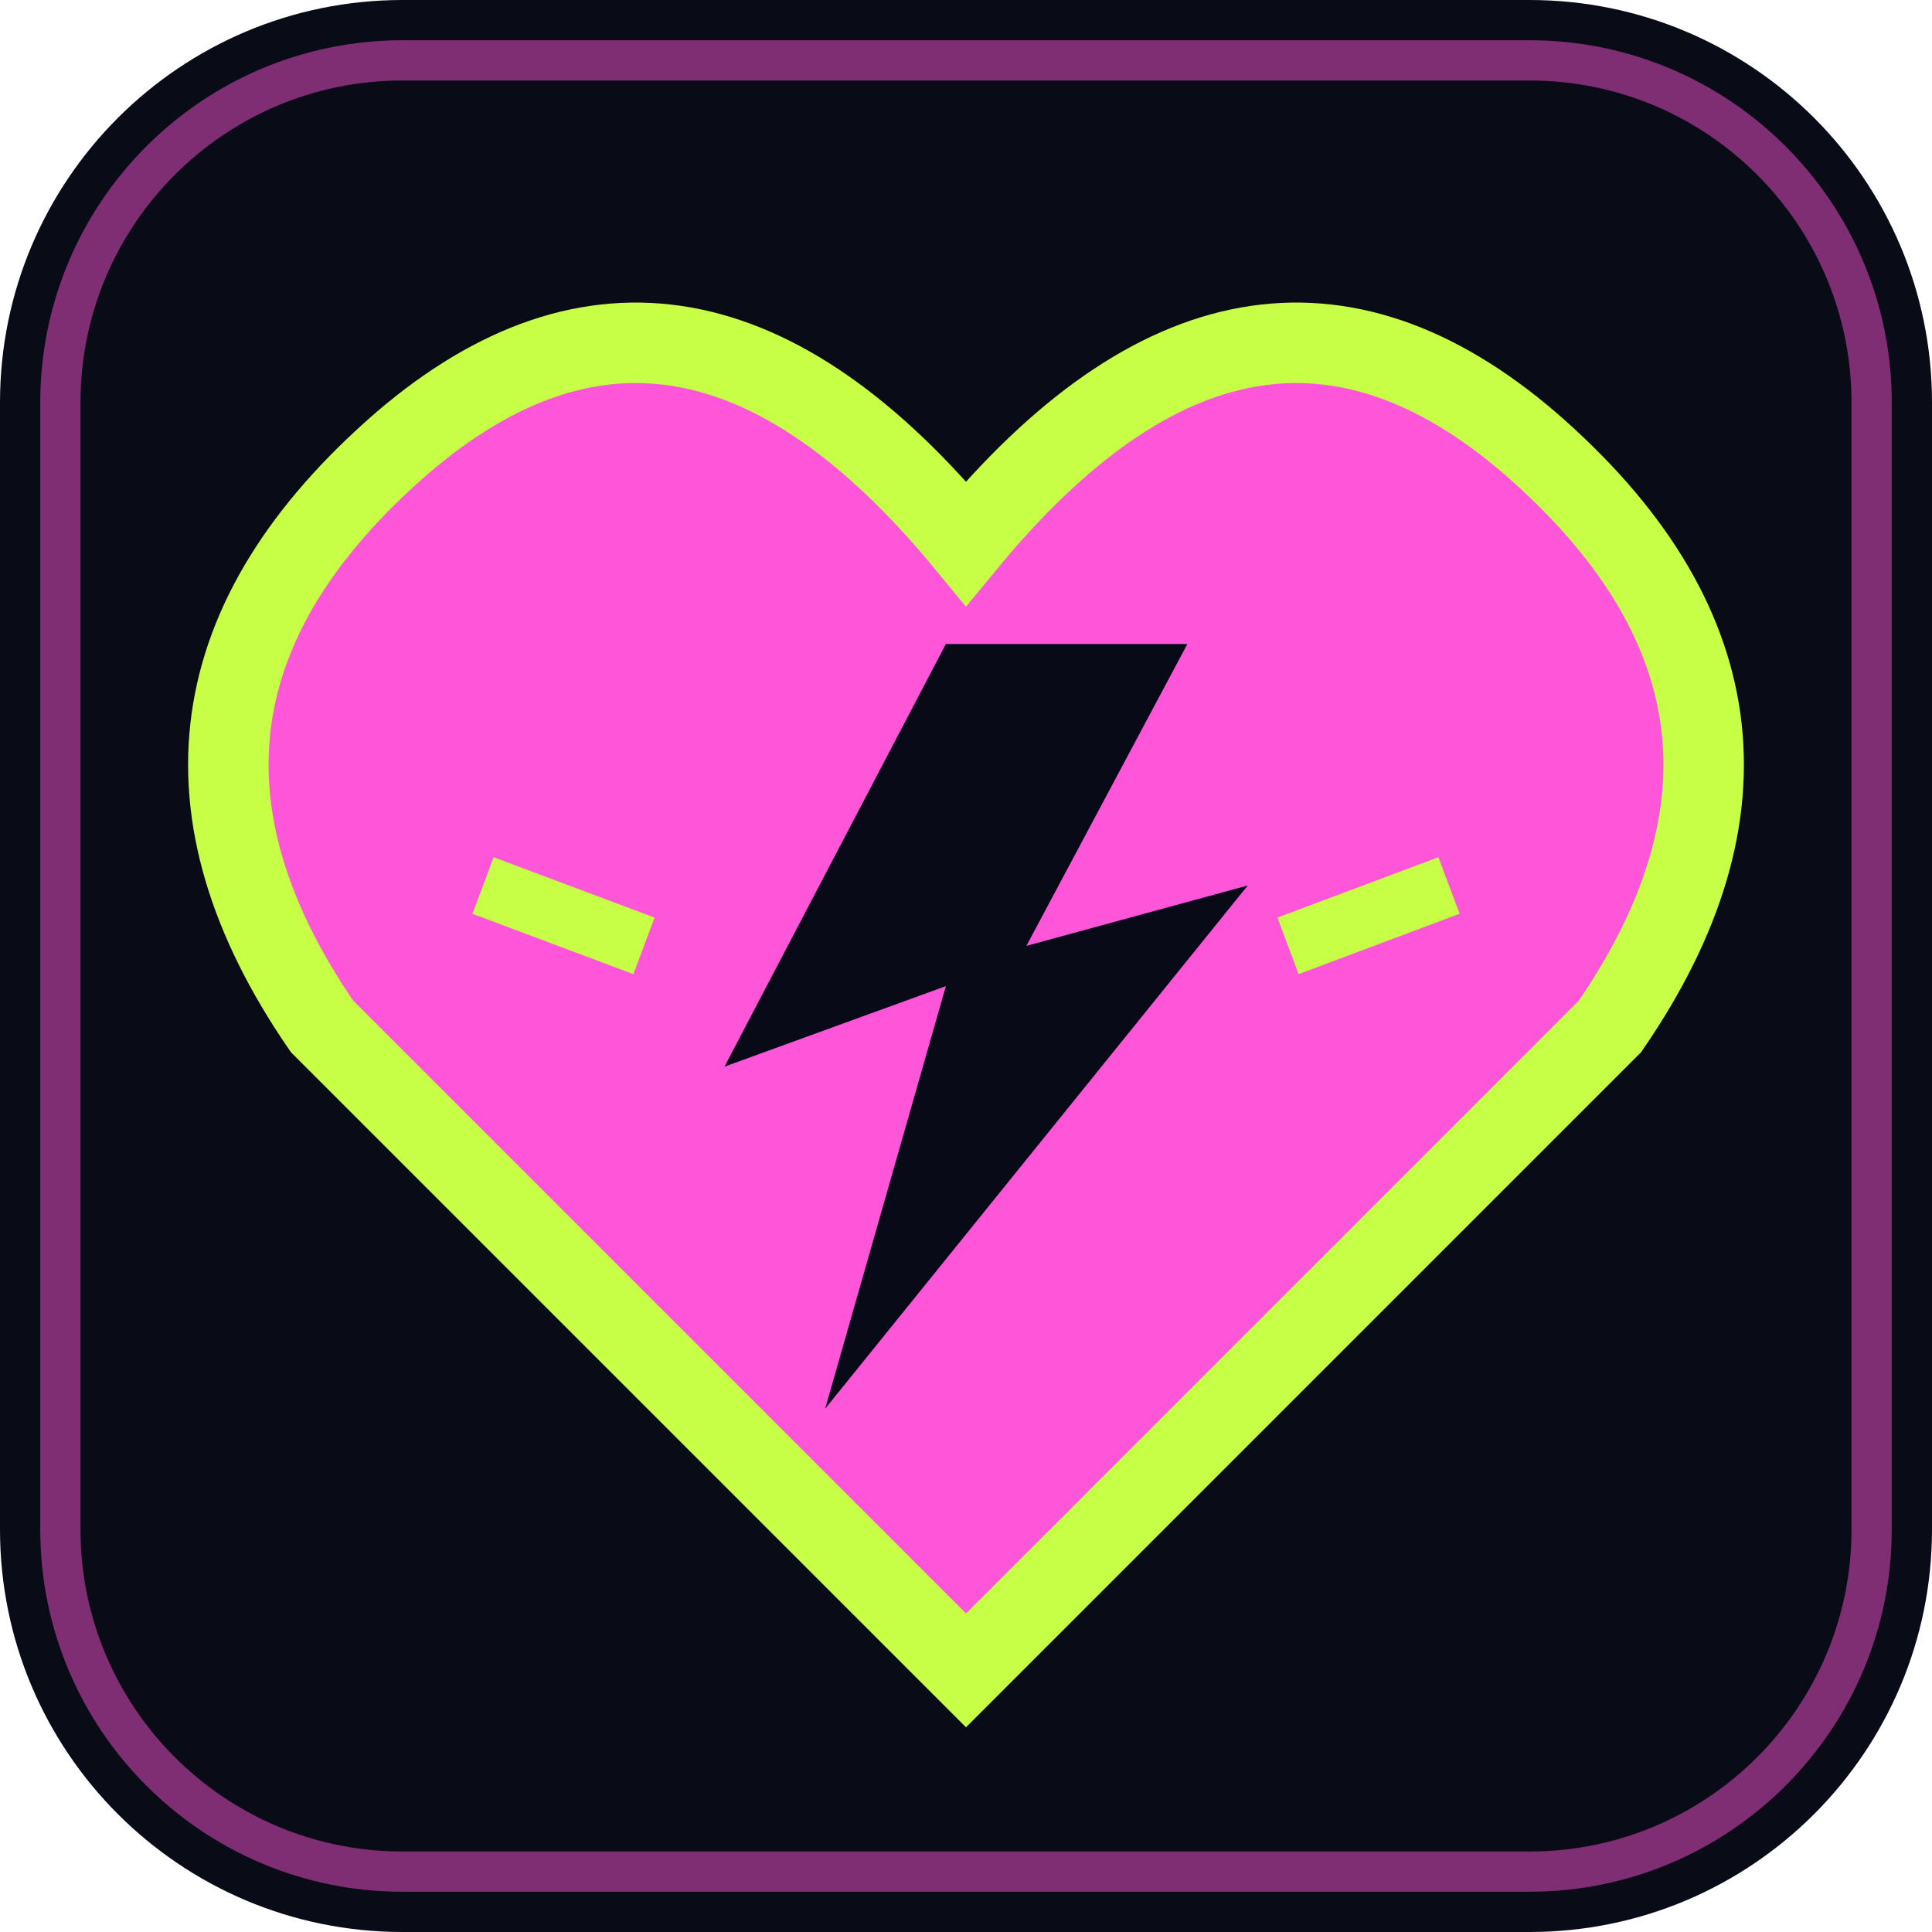
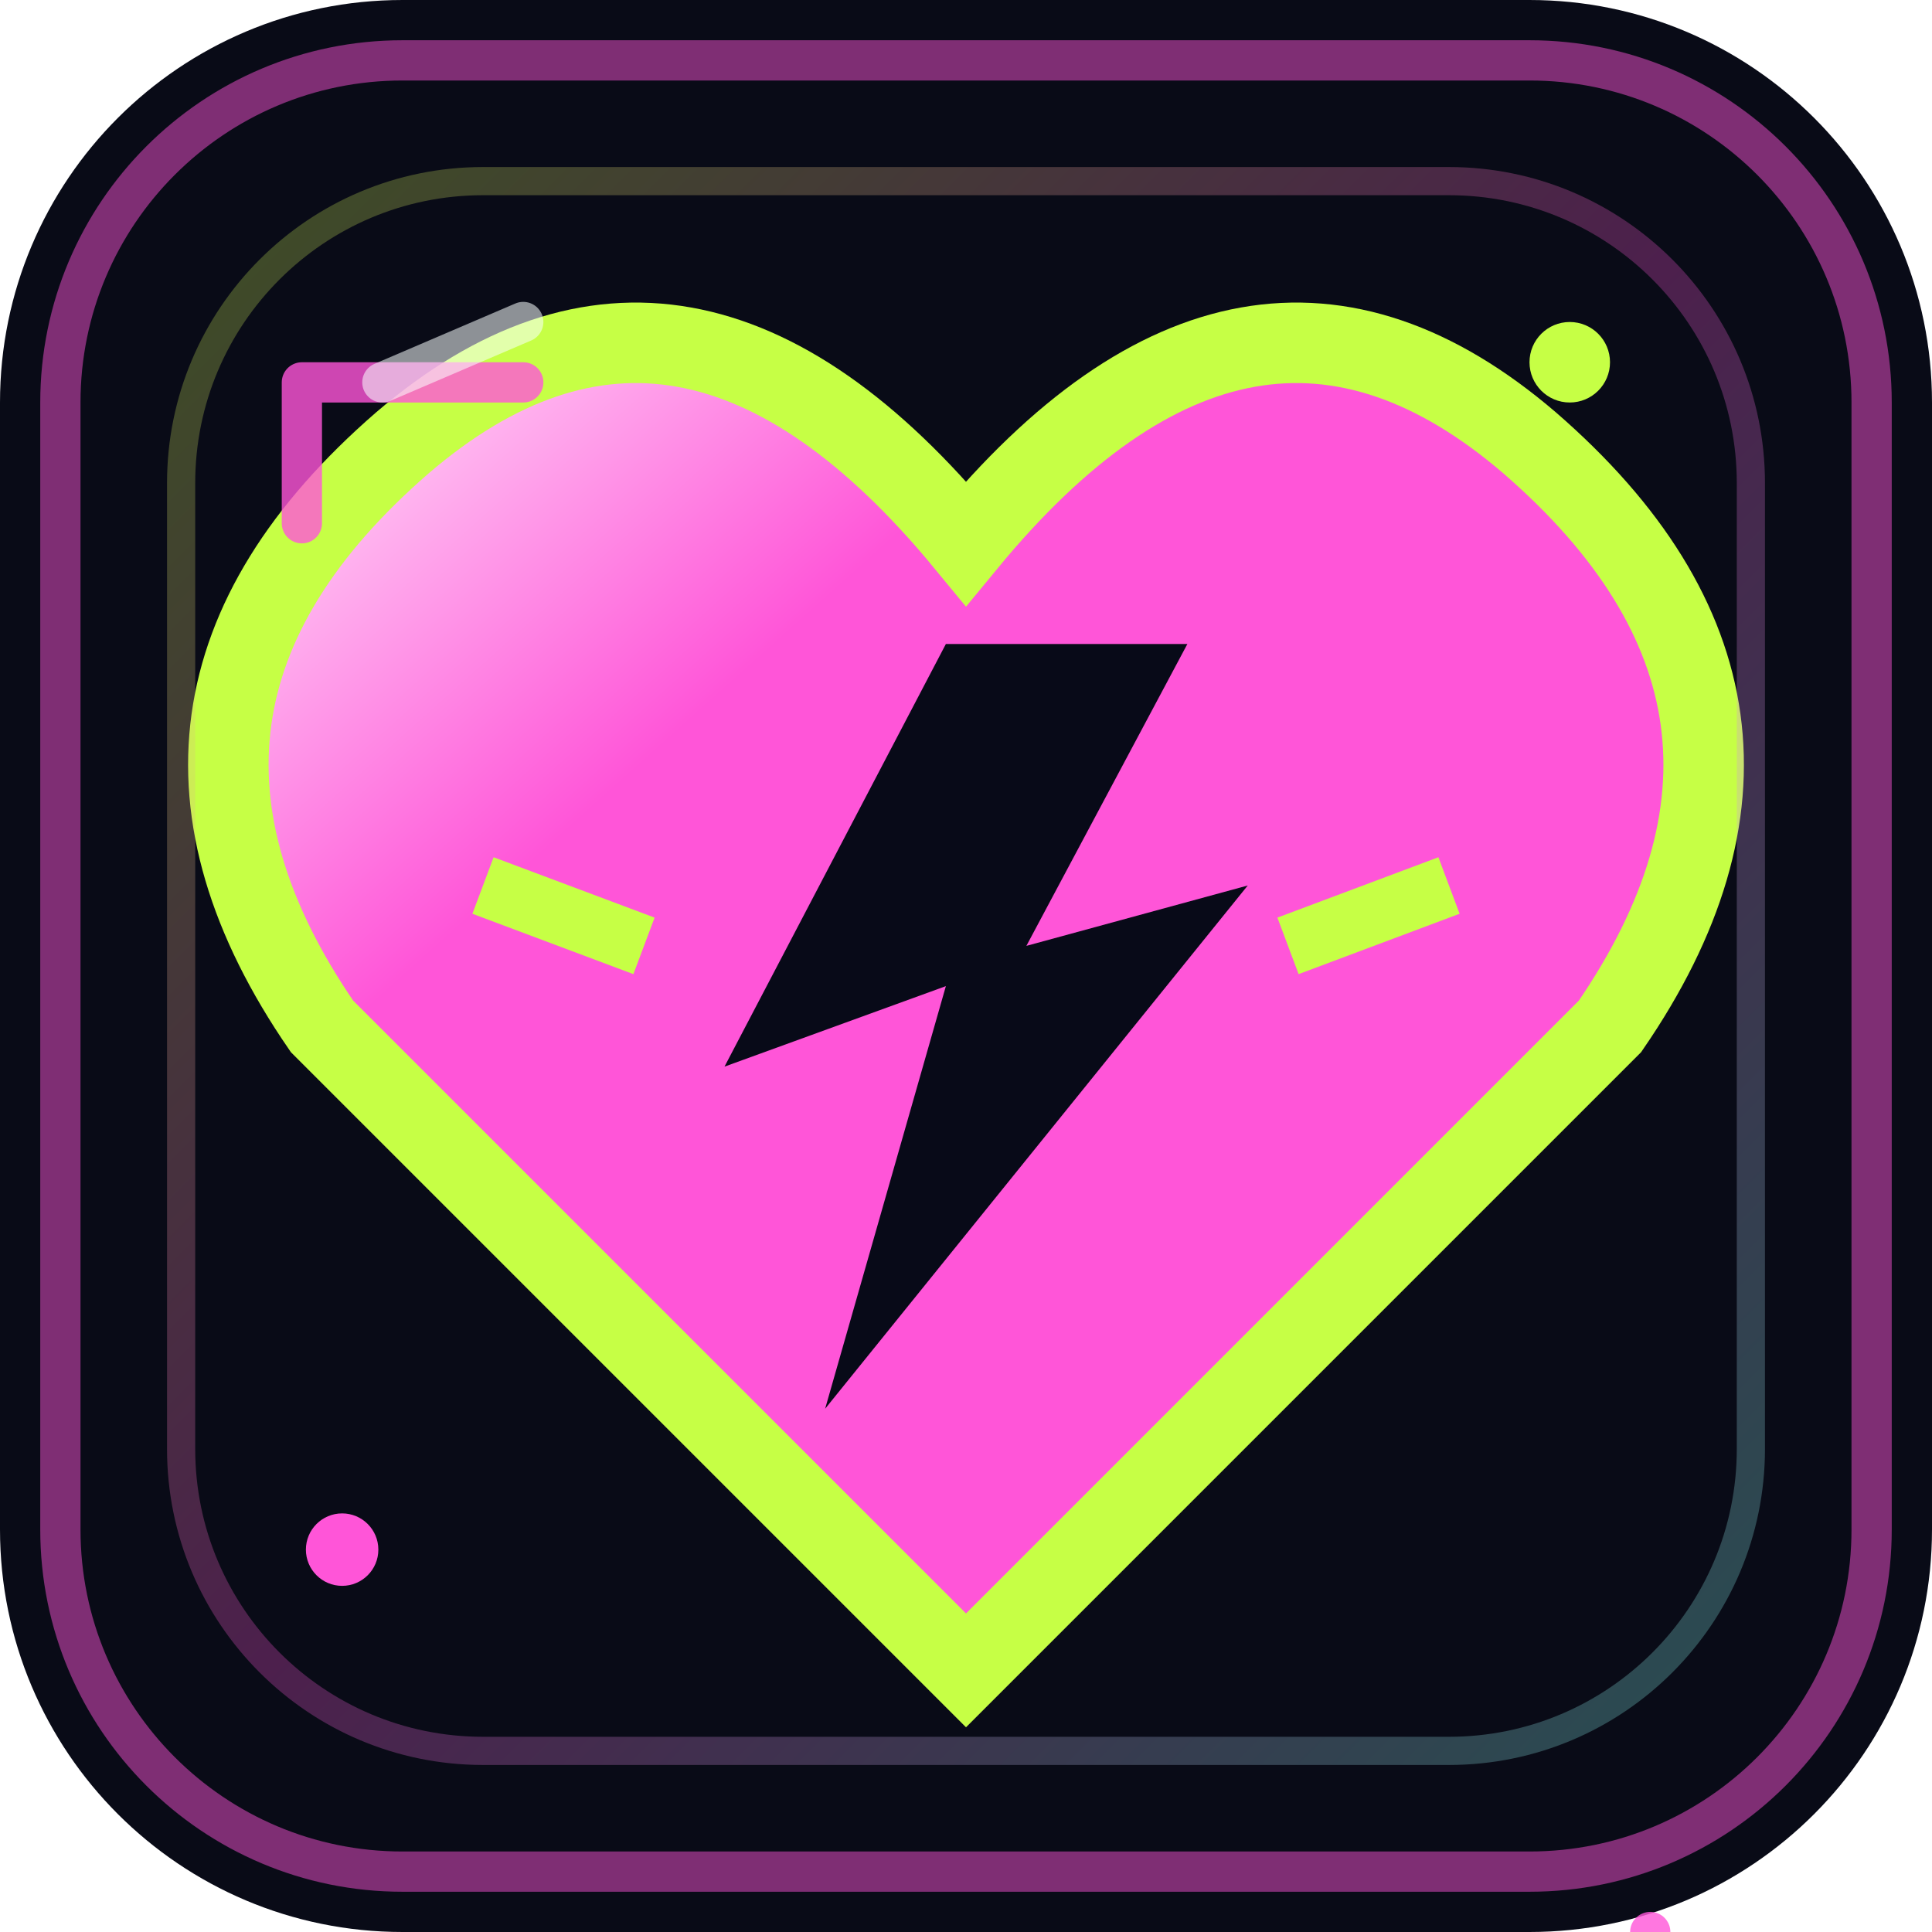
- <svg xmlns="http://www.w3.org/2000/svg" viewBox="0 0 96 96" role="img" aria-label="Heart Hazard">
+ <svg xmlns="http://www.w3.org/2000/svg" viewBox="0 0 96 96" role="img" aria-labelledby="title desc">
+   <defs>
+     <linearGradient id="dt-material" x1="0" y1="0" x2="1" y2="1">
+       <stop stop-color="#fff2fe" />
+       <stop offset=".3" stop-color="#ff55d8" />
+       <stop offset="1" stop-color="#ff55d8" />
+     </linearGradient>
+     <linearGradient id="dt-rim" x1="0" y1="0" x2="1" y2="1">
+       <stop stop-color="#c6ff45" />
+       <stop offset=".5" stop-color="#ff55d8" />
+       <stop offset="1" stop-color="#79ffe7" />
+     </linearGradient>
+   </defs>
  <rect width="96" height="96" rx="20" fill="#090b17" />
  <rect x="3" y="3" width="90" height="90" rx="17" fill="none" stroke="#ff55d8" stroke-opacity=".48" stroke-width="2" />
-   <path d="M48 83 16 51Q5 35 20 22 34 10 48 27 62 10 76 22 91 35 80 51Z" fill="#ff55d8" stroke="#c6ff45" stroke-width="4" />
+   <path d="M48 83 16 51Q5 35 20 22 34 10 48 27 62 10 76 22 91 35 80 51Z" fill="url(#dt-material)" stroke="#c6ff45" stroke-width="4" />
  <path d="M47 32 36 53 47 49 41 70 62 44 51 47 59 32Z" fill="#080a18" />
  <path d="M24 44 32 47M64 47 72 44" stroke="#c6ff45" stroke-width="3" />
+   <g id="dt-premium-trim" stroke-linejoin="round" stroke-linecap="round">
+     <rect x="9" y="9" width="78" height="78" rx="15" fill="none" stroke="url(#dt-rim)" stroke-width="1.4" opacity=".28" />
+     <path d="M15 26v-7h11m66 86h-10v-9" fill="none" stroke="#ff55d8" stroke-width="2" opacity=".8" />
+     <path d="m19 19 7-3" stroke="#f9ffff" stroke-width="2" opacity=".55" />
+     <circle cx="78" cy="18" r="2" fill="#c6ff45" />
+     <circle cx="17" cy="77" r="1.8" fill="#ff55d8" />
+   </g>
</svg>
